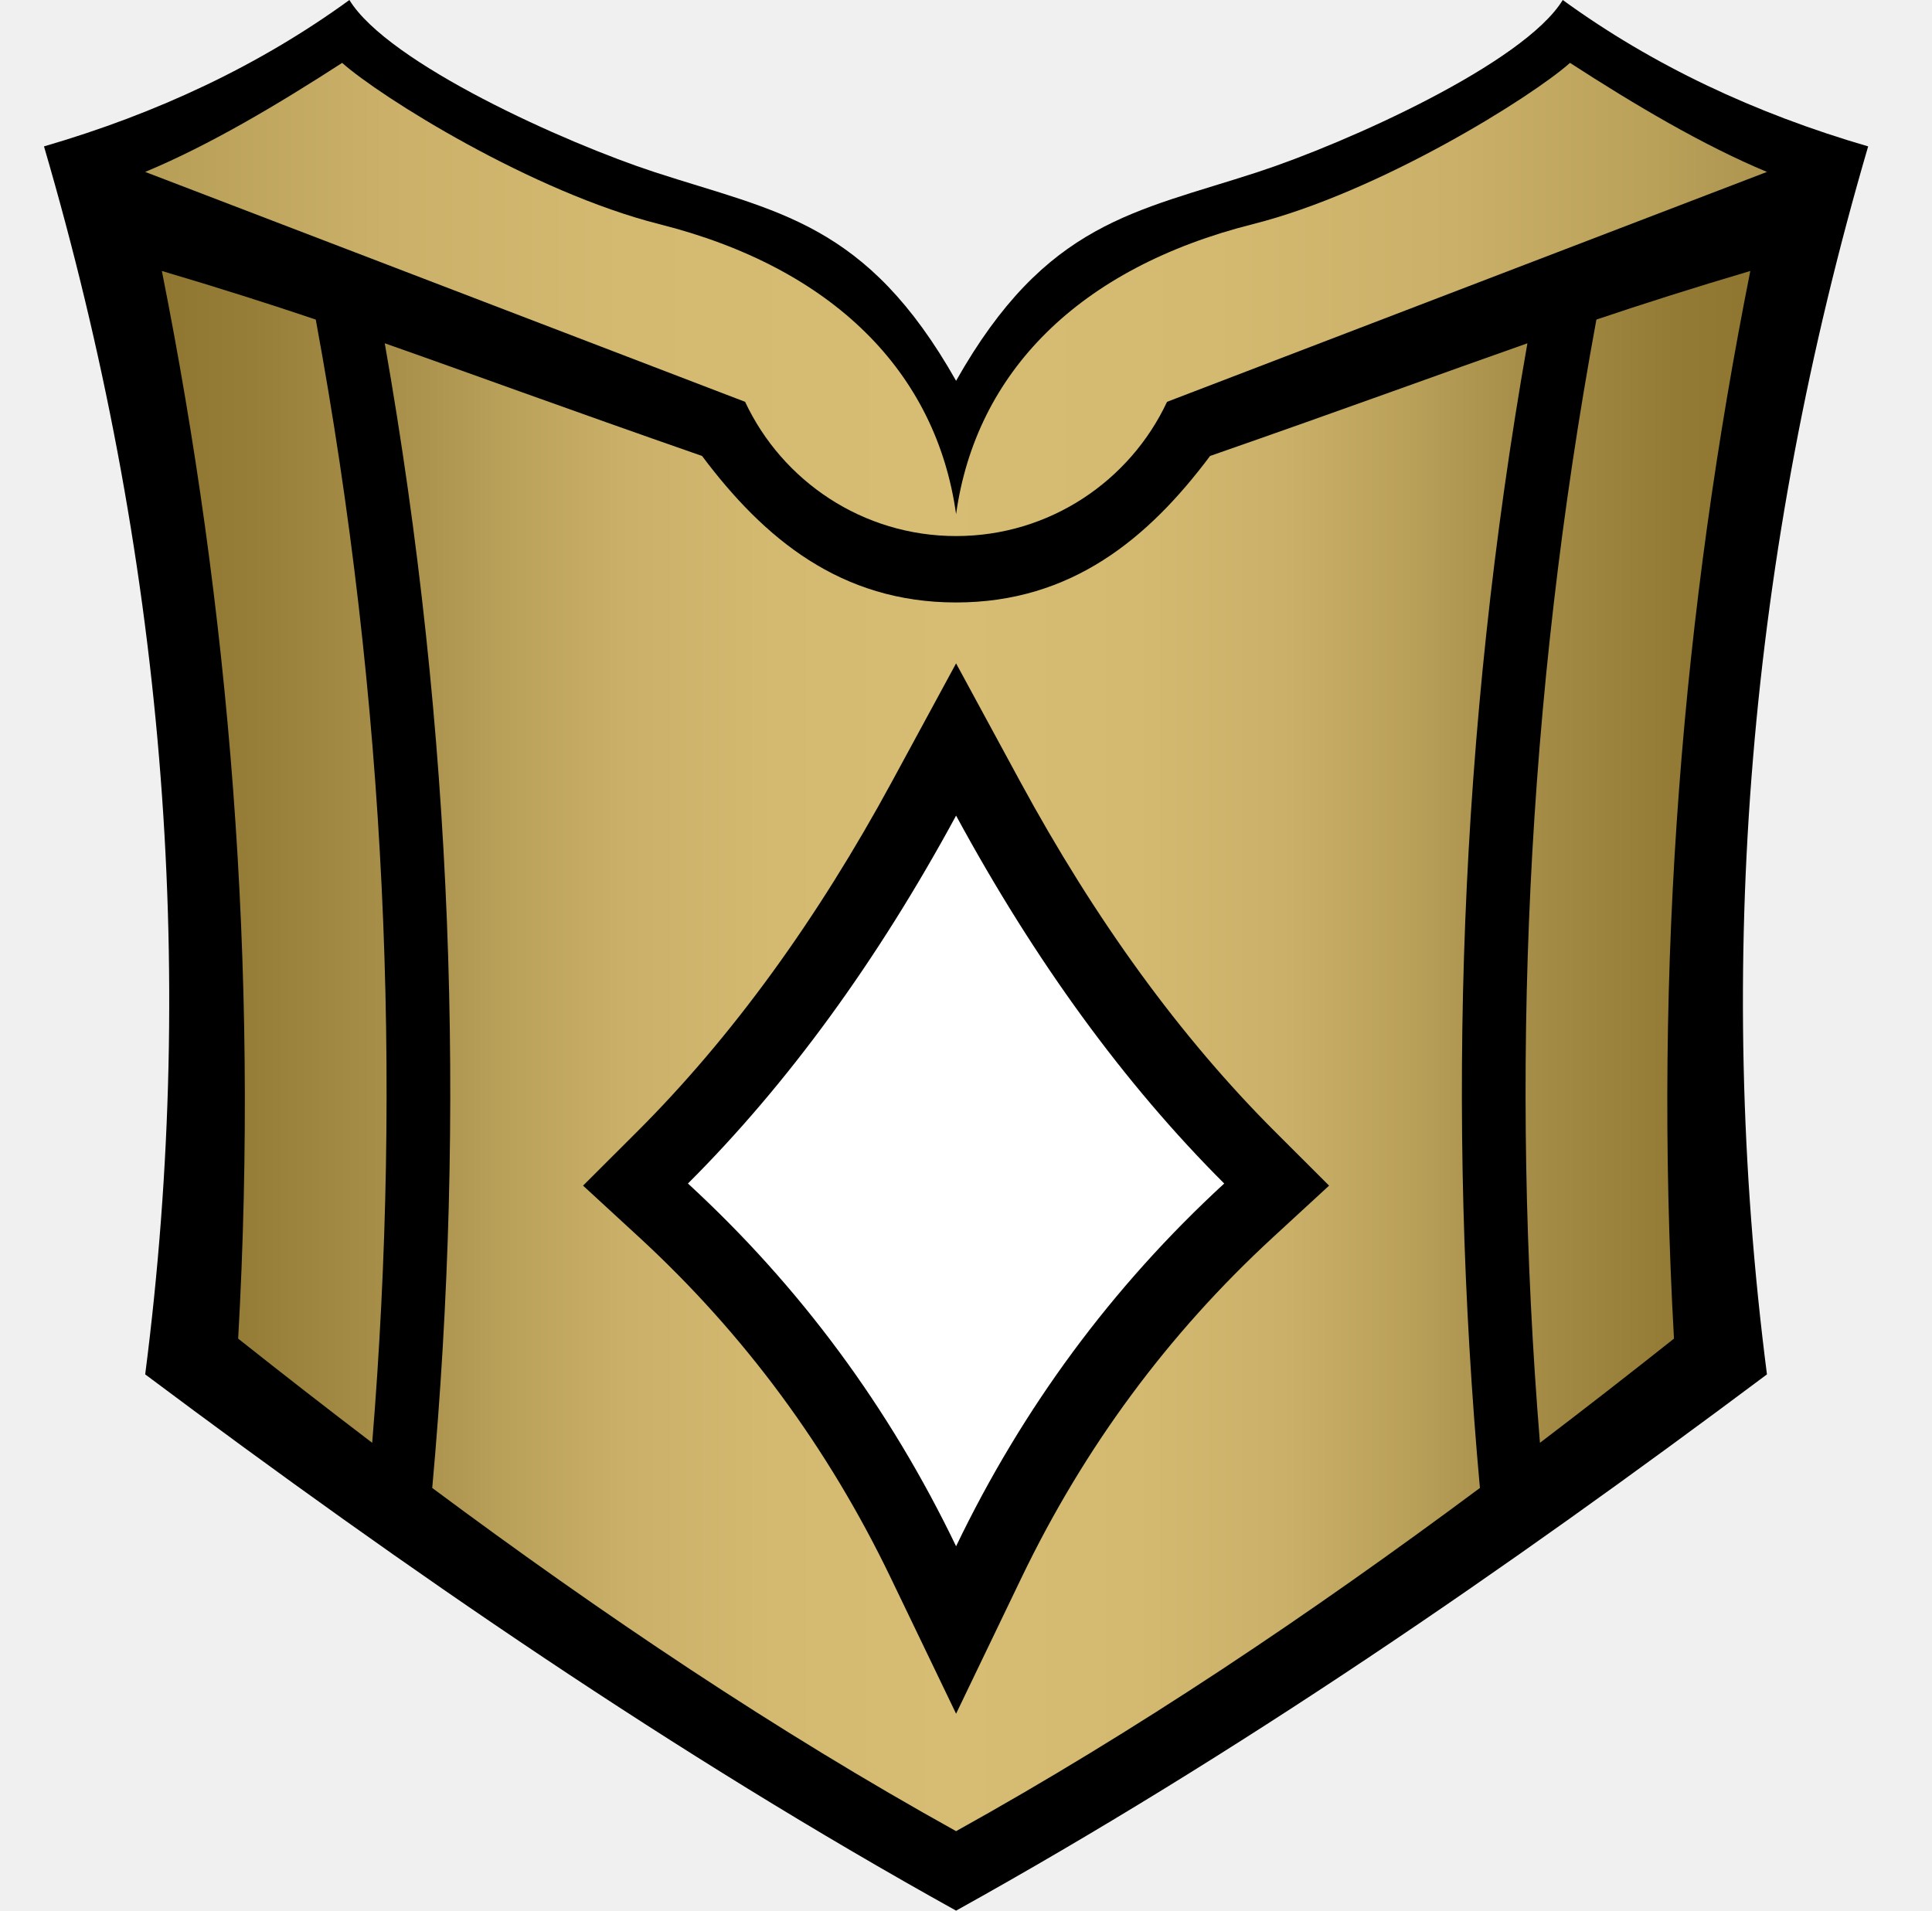
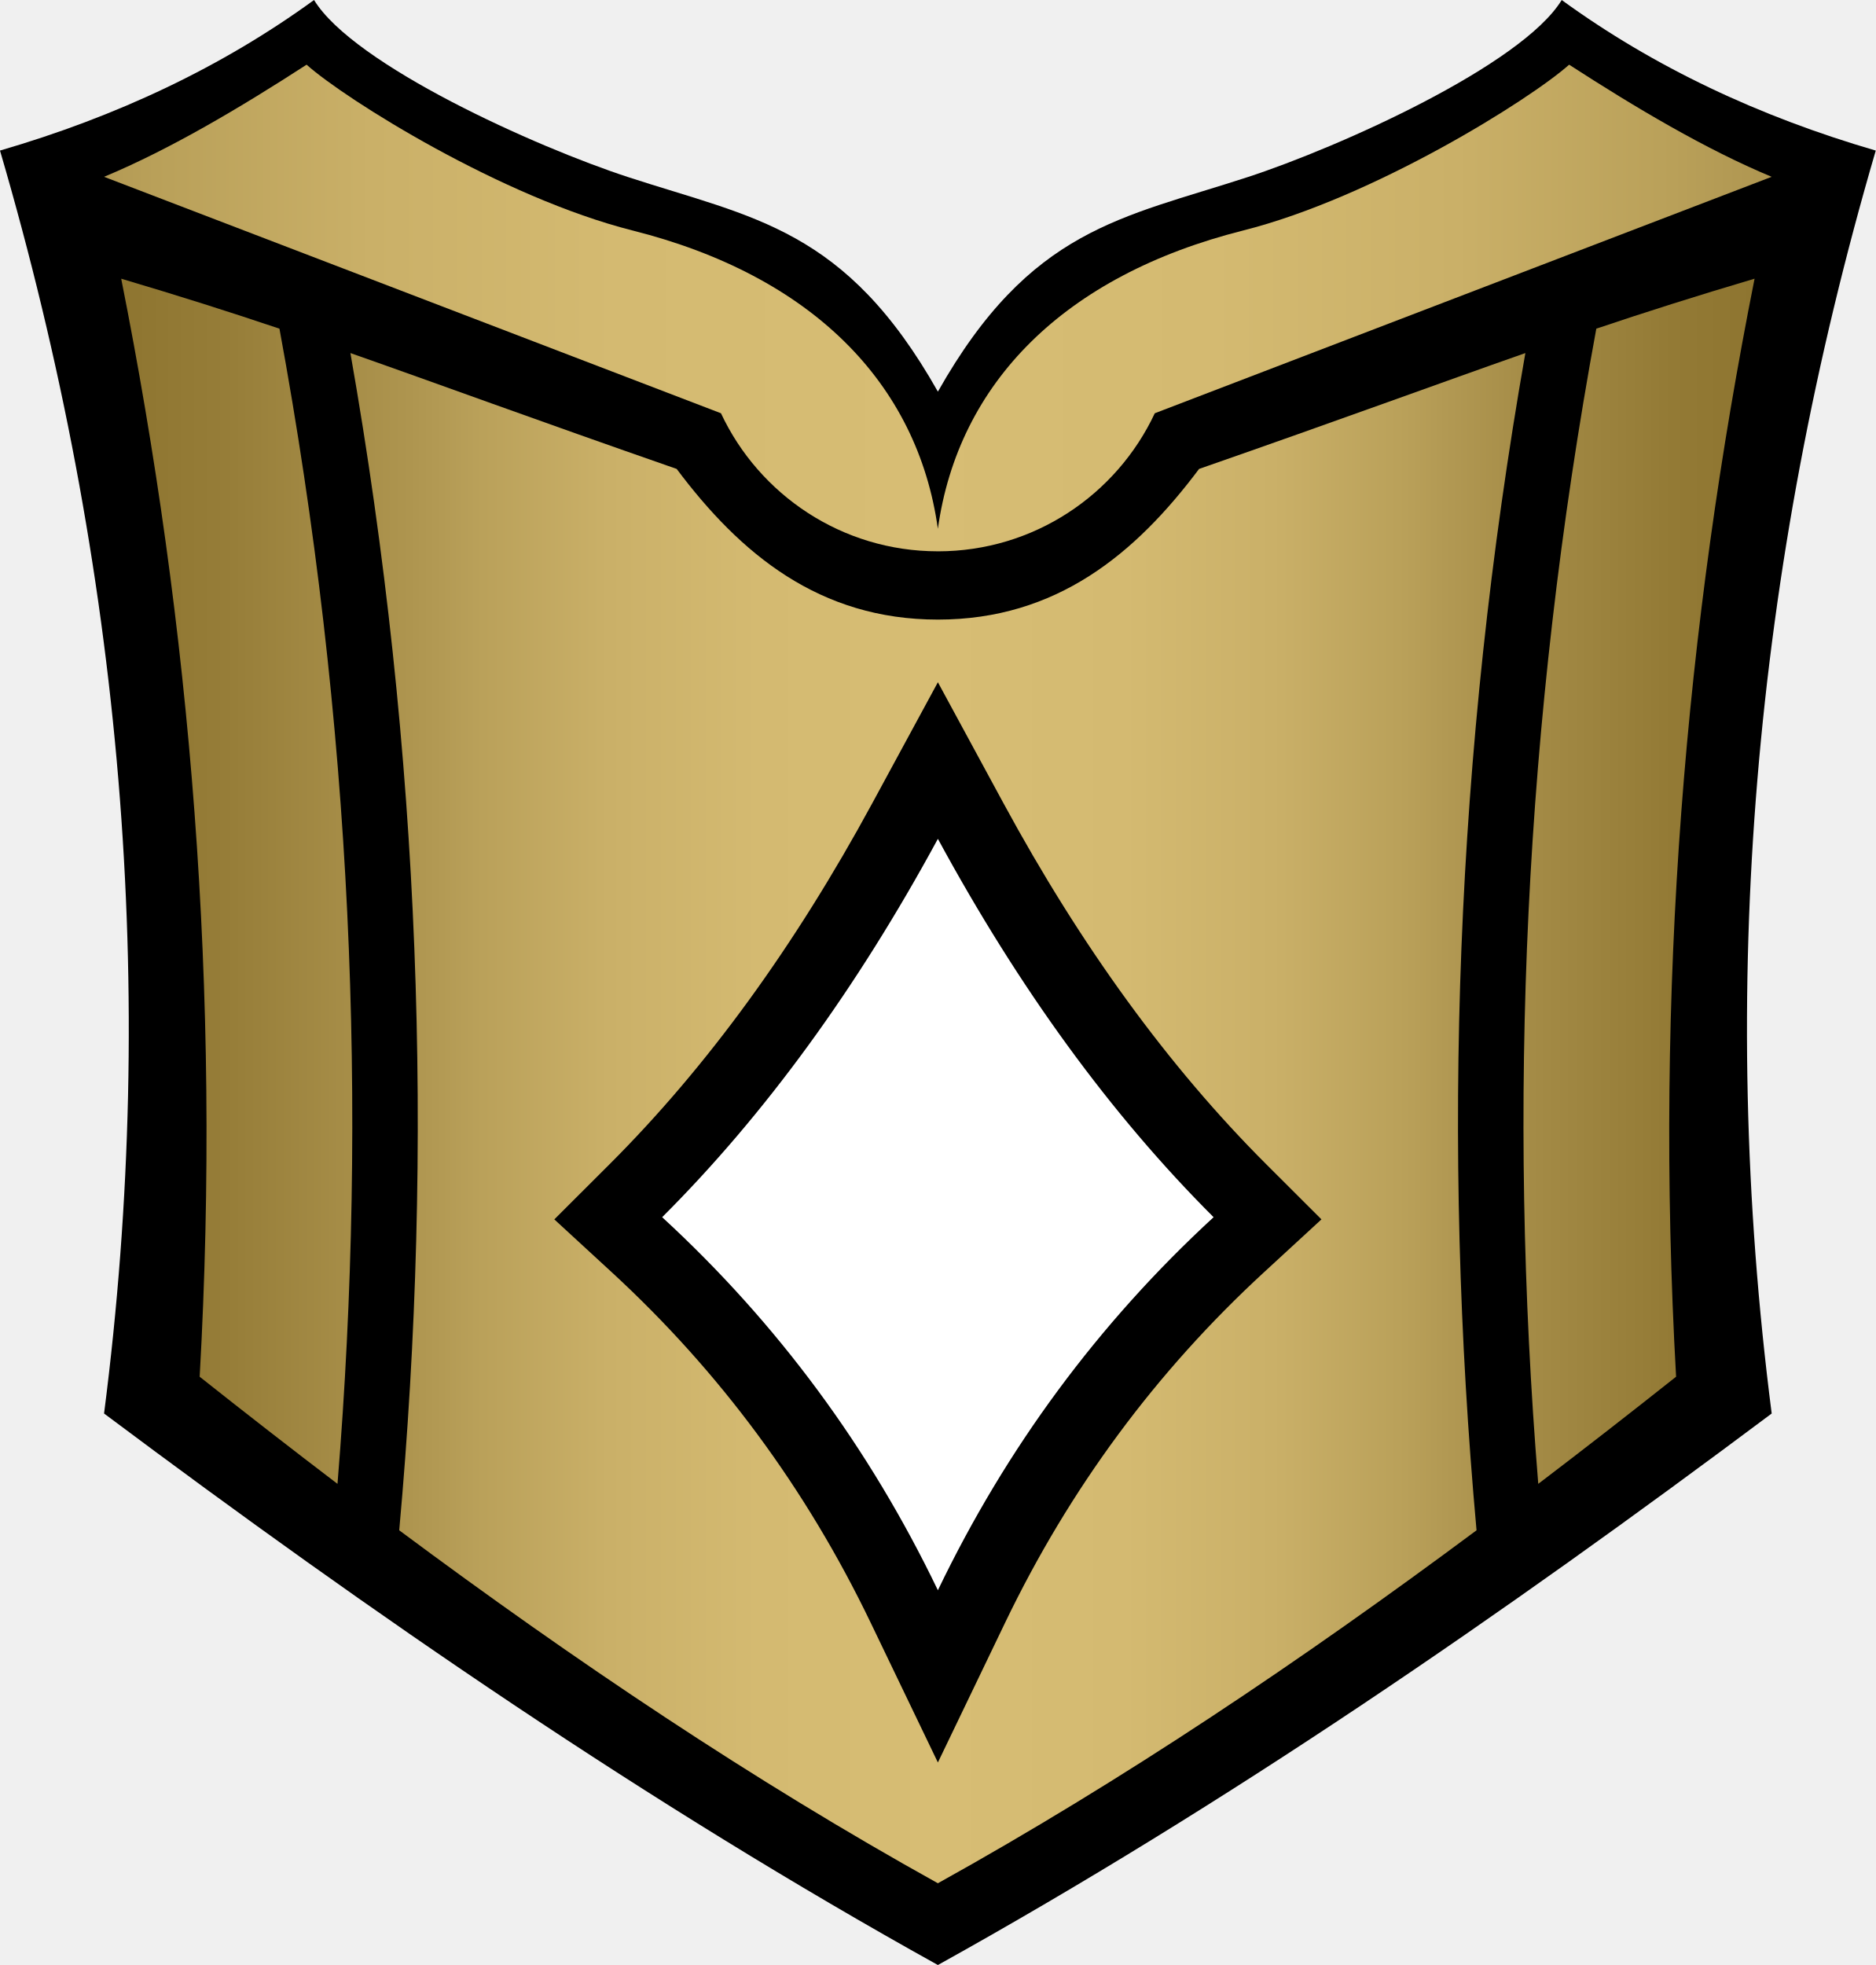
- <svg xmlns="http://www.w3.org/2000/svg" width="100%" height="100%" viewBox="0 0 91 90" version="1.1" xml:space="preserve" style="fill-rule:evenodd;clip-rule:evenodd;stroke-linejoin:round;stroke-miterlimit:2;">
-   <rect id="Rare" x="0.033" y="0" width="90" height="90" style="fill:none;" />
-   <path d="M45.033,17.938c4.235,-7.495 8.435,-7.947 14.19,-9.827c4.222,-1.379 12.561,-5.129 14.385,-8.111c4.23,3.076 9.049,5.342 14.385,6.896c-5.605,19.147 -7.266,38.427 -4.767,57.844c-12.357,9.244 -24.972,17.919 -38.193,25.26c-13.222,-7.341 -25.837,-16.016 -38.194,-25.26c2.5,-19.417 0.838,-38.697 -4.767,-57.844c5.337,-1.554 10.155,-3.82 14.385,-6.896c1.824,2.982 10.163,6.732 14.385,8.111c5.756,1.88 9.955,2.332 14.191,9.827Z" />
-   <path d="M45.033,86.256c-8.47,-4.702 -16.655,-10.202 -24.674,-16.166c1.595,-17.603 0.996,-35.553 -2.236,-53.919c3.992,1.401 8.347,3.008 14.945,5.307c2.91,3.885 6.528,6.901 11.965,6.901c5.437,0 9.054,-3.016 11.964,-6.901c6.598,-2.299 10.954,-3.906 14.946,-5.307c-3.232,18.366 -3.832,36.316 -2.237,53.919c-8.019,5.964 -16.204,11.464 -24.673,16.166Zm-27.502,-18.293c-2.114,-1.608 -4.218,-3.246 -6.313,-4.907c1,-17.763 -0.434,-34.42 -3.594,-50.292c2.7,0.8 5,1.532 7.249,2.289c3.323,18.021 4.068,35.636 2.658,52.91Zm55.003,-0c-1.409,-17.274 -0.665,-34.889 2.659,-52.91c2.249,-0.757 4.548,-1.489 7.249,-2.289c-3.16,15.872 -4.595,32.529 -3.595,50.292c-2.095,1.661 -4.199,3.299 -6.313,4.907Z" style="fill:url(#_Linear1);" />
-   <path d="M45.03,25.251c-4.392,-0.001 -8.185,-2.59 -9.934,-6.323l-28.257,-10.83c3.021,-1.257 6.256,-3.181 9.277,-5.136c1.79,1.595 8.96,6.089 14.935,7.595c8.192,2.066 13.048,6.977 13.982,13.662c0.933,-6.685 5.789,-11.596 13.981,-13.662c5.975,-1.506 13.145,-6 14.935,-7.595c3.021,1.955 6.256,3.879 9.277,5.136l-28.257,10.83c-1.749,3.733 -5.541,6.322 -9.934,6.323l-0.005,0Z" style="fill:url(#_Linear2);" />
-   <path d="M48.038,36.79c3.544,6.534 7.549,12.057 12.04,16.539l2.524,2.52l-2.624,2.416c-4.968,4.572 -8.917,9.927 -11.864,16.053l-3.081,6.406l-3.081,-6.406c-2.947,-6.126 -6.897,-11.481 -11.864,-16.053l-2.625,-2.416l2.525,-2.52c4.491,-4.482 8.495,-10.005 12.039,-16.539l3.006,-5.542l3.005,5.542Z" />
-   <path d="M45.033,38.42c3.714,6.849 7.922,12.631 12.629,17.329c-5.287,4.867 -9.493,10.566 -12.629,17.087c-3.137,-6.521 -7.342,-12.22 -12.63,-17.087c4.707,-4.698 8.915,-10.48 12.63,-17.329Z" style="fill:#fff;" />
+ <svg xmlns="http://www.w3.org/2000/svg" xmlns:xlink="http://www.w3.org/1999/xlink" id="Layer_2" data-name="Layer 2" viewBox="0 0 1031.05 1080">
  <defs>
-     <linearGradient id="_Linear1" x1="0" y1="0" x2="1" y2="0" gradientUnits="userSpaceOnUse" gradientTransform="matrix(76.3864,0,0,86.2563,6.83948,43.1282)">
-       <stop offset="0" style="stop-color:#8d742f;stop-opacity:1" />
-       <stop offset="0.07" style="stop-color:#967d38;stop-opacity:1" />
-       <stop offset="0.18" style="stop-color:#ae954f;stop-opacity:1" />
-       <stop offset="0.2" style="stop-color:#b39a54;stop-opacity:1" />
-       <stop offset="0.22" style="stop-color:#b9a059;stop-opacity:1" />
-       <stop offset="0.3" style="stop-color:#cab068;stop-opacity:1" />
-       <stop offset="0.39" style="stop-color:#d4ba71;stop-opacity:1" />
-       <stop offset="0.5" style="stop-color:#d7bd74;stop-opacity:1" />
-       <stop offset="0.61" style="stop-color:#d4ba71;stop-opacity:1" />
-       <stop offset="0.7" style="stop-color:#cab068;stop-opacity:1" />
-       <stop offset="0.78" style="stop-color:#b9a059;stop-opacity:1" />
-       <stop offset="0.8" style="stop-color:#b39a54;stop-opacity:1" />
-       <stop offset="0.86" style="stop-color:#a38a45;stop-opacity:1" />
-       <stop offset="0.94" style="stop-color:#937a35;stop-opacity:1" />
-       <stop offset="1" style="stop-color:#8d742f;stop-opacity:1" />
+     <style>
+       .cls-1, .cls-2, .cls-3, .cls-4 {
+         fill-rule: evenodd;
+         stroke-width: 0px;
+       }
+ 
+       .cls-2 {
+         fill: url(#linear-gradient);
+       }
+ 
+       .cls-3 {
+         fill: #fff;
+       }
+ 
+       .cls-4 {
+         fill: url(#linear-gradient-2);
+       }
+     </style>
+     <linearGradient id="linear-gradient" x1="-438.86" y1="1079.93" x2="-437.86" y2="1079.93" gradientTransform="translate(402336.14 1118399.21) scale(916.64 -1035.08)" gradientUnits="userSpaceOnUse">
+       <stop offset="0" stop-color="#8d742f" />
+       <stop offset=".07" stop-color="#967d38" />
+       <stop offset=".18" stop-color="#ae954f" />
+       <stop offset=".2" stop-color="#b39a54" />
+       <stop offset=".22" stop-color="#b9a059" />
+       <stop offset=".3" stop-color="#cab068" />
+       <stop offset=".39" stop-color="#d4ba71" />
+       <stop offset=".5" stop-color="#d7bd74" />
+       <stop offset=".61" stop-color="#d4ba71" />
+       <stop offset=".7" stop-color="#cab068" />
+       <stop offset=".78" stop-color="#b9a059" />
+       <stop offset=".8" stop-color="#b39a54" />
+       <stop offset=".86" stop-color="#a38a45" />
+       <stop offset=".94" stop-color="#937a35" />
+       <stop offset="1" stop-color="#8d742f" />
    </linearGradient>
-     <linearGradient id="_Linear2" x1="0" y1="0" x2="1" y2="0" gradientUnits="userSpaceOnUse" gradientTransform="matrix(123.566,0,0,123.566,-18.4861,40.0506)">
-       <stop offset="0" style="stop-color:#8d742f;stop-opacity:1" />
-       <stop offset="0.07" style="stop-color:#967d38;stop-opacity:1" />
-       <stop offset="0.18" style="stop-color:#ae954f;stop-opacity:1" />
-       <stop offset="0.2" style="stop-color:#b39a54;stop-opacity:1" />
-       <stop offset="0.22" style="stop-color:#b9a059;stop-opacity:1" />
-       <stop offset="0.3" style="stop-color:#cab068;stop-opacity:1" />
-       <stop offset="0.39" style="stop-color:#d4ba71;stop-opacity:1" />
-       <stop offset="0.5" style="stop-color:#d7bd74;stop-opacity:1" />
-       <stop offset="0.61" style="stop-color:#d4ba71;stop-opacity:1" />
-       <stop offset="0.7" style="stop-color:#cab068;stop-opacity:1" />
-       <stop offset="0.78" style="stop-color:#b9a059;stop-opacity:1" />
-       <stop offset="0.8" style="stop-color:#b39a54;stop-opacity:1" />
-       <stop offset="0.86" style="stop-color:#a38a45;stop-opacity:1" />
-       <stop offset="0.94" style="stop-color:#937a35;stop-opacity:1" />
-       <stop offset="1" style="stop-color:#8d742f;stop-opacity:1" />
-     </linearGradient>
+     <linearGradient id="linear-gradient-2" y1="1080.21" y2="1080.21" gradientTransform="translate(650497.42 1601895.99) scale(1482.79 -1482.79)" xlink:href="#linear-gradient" />
  </defs>
+   <g id="Layer_1-2" data-name="Layer 1">
+     <path class="cls-1" d="M515.53,215.26c50.82-89.94,101.22-95.36,170.28-117.92,50.66-16.55,150.73-61.55,172.62-97.33,50.76,36.91,108.59,64.1,172.62,82.75-67.26,229.76-87.19,461.12-57.2,694.13-148.28,110.93-299.66,215.03-458.32,303.12-158.66-88.09-310.04-192.19-458.33-303.12C87.2,543.88,67.26,312.52,0,82.75,64.04,64.1,121.86,36.91,172.62,0c21.89,35.78,121.96,80.78,172.62,97.33,69.07,22.56,119.46,27.98,170.29,117.92h0Z" />
+     <path class="cls-2" d="M515.53,1035.07c-101.64-56.42-199.86-122.42-296.09-193.99,19.14-211.24,11.95-426.64-26.83-647.03,47.9,16.81,100.16,36.1,179.34,63.68,34.92,46.62,78.34,82.81,143.58,82.81s108.65-36.19,143.57-82.81c79.18-27.59,131.45-46.87,179.35-63.68-38.78,220.39-45.98,435.79-26.84,647.03-96.23,71.57-194.45,137.57-296.08,193.99ZM185.51,815.56c-25.37-19.3-50.62-38.95-75.76-58.88,12-213.16-5.21-413.04-43.13-603.5,32.4,9.6,60,18.38,86.99,27.47,39.88,216.25,48.82,427.63,31.9,634.92h0ZM845.54,815.56c-16.91-207.29-7.98-418.67,31.91-634.92,26.99-9.08,54.58-17.87,86.99-27.47-37.92,190.46-55.14,390.35-43.14,603.5-25.14,19.93-50.39,39.59-75.76,58.88h0Z" />
+     <path class="cls-4" d="M515.5,303.01c-52.7-.01-98.22-31.08-119.21-75.88L57.2,97.18c36.25-15.08,75.07-38.17,111.32-61.63,21.48,19.14,107.52,73.07,179.22,91.14,98.3,24.79,156.58,83.72,167.78,163.94,11.2-80.22,69.47-139.15,167.77-163.94,71.7-18.07,157.74-72,179.22-91.14,36.25,23.46,75.07,46.55,111.32,61.63l-339.08,129.96c-20.99,44.8-66.49,75.86-119.21,75.88h-.06Z" />
+     <path class="cls-1" d="M551.59,441.48c42.53,78.41,90.59,144.68,144.48,198.47l30.29,30.24-31.49,28.99c-59.62,54.86-107,119.12-142.37,192.64l-36.97,76.87-36.97-76.87c-35.36-73.51-82.76-137.77-142.37-192.64l-31.5-28.99,30.3-30.24c53.89-53.78,101.94-120.06,144.47-198.47l36.07-66.5,36.06,66.5h0Z" />
+     <path class="cls-3" d="M515.53,461.04c44.57,82.19,95.06,151.57,151.55,207.95-63.44,58.4-113.92,126.79-151.55,205.04-37.64-78.25-88.1-146.64-151.56-205.04,56.48-56.38,106.98-125.76,151.56-207.95h0Z" />
+   </g>
</svg>
